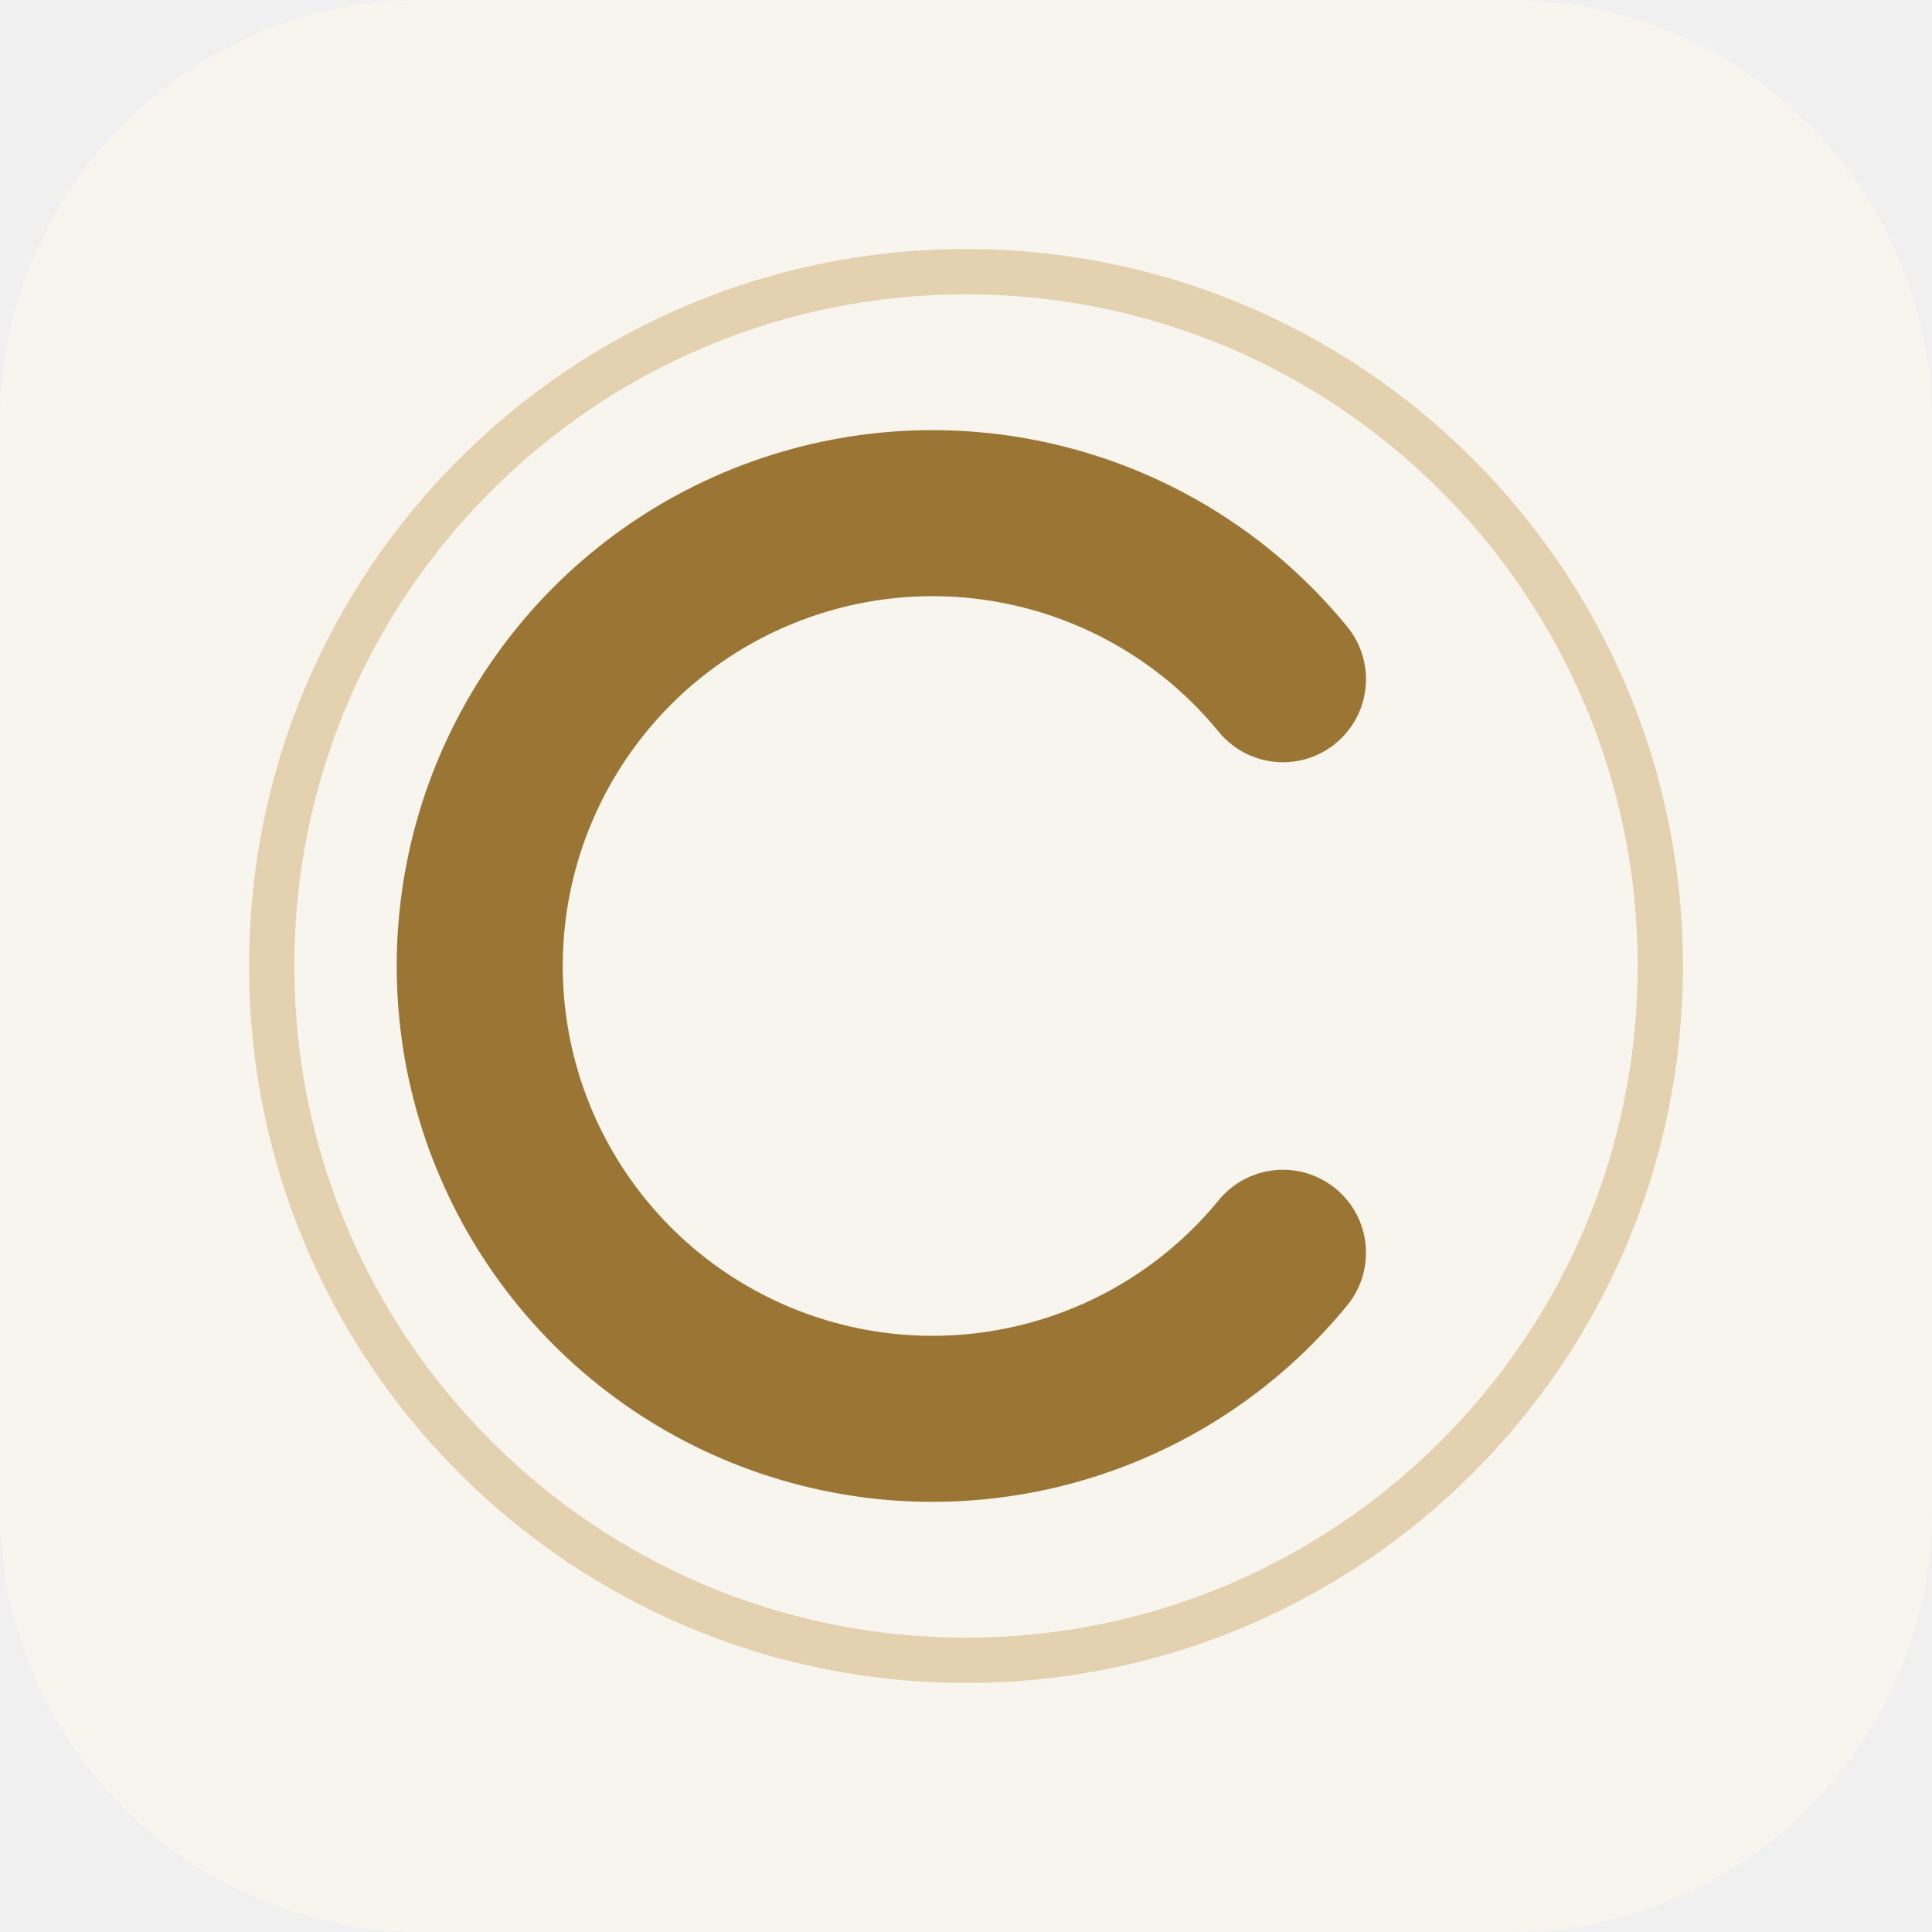
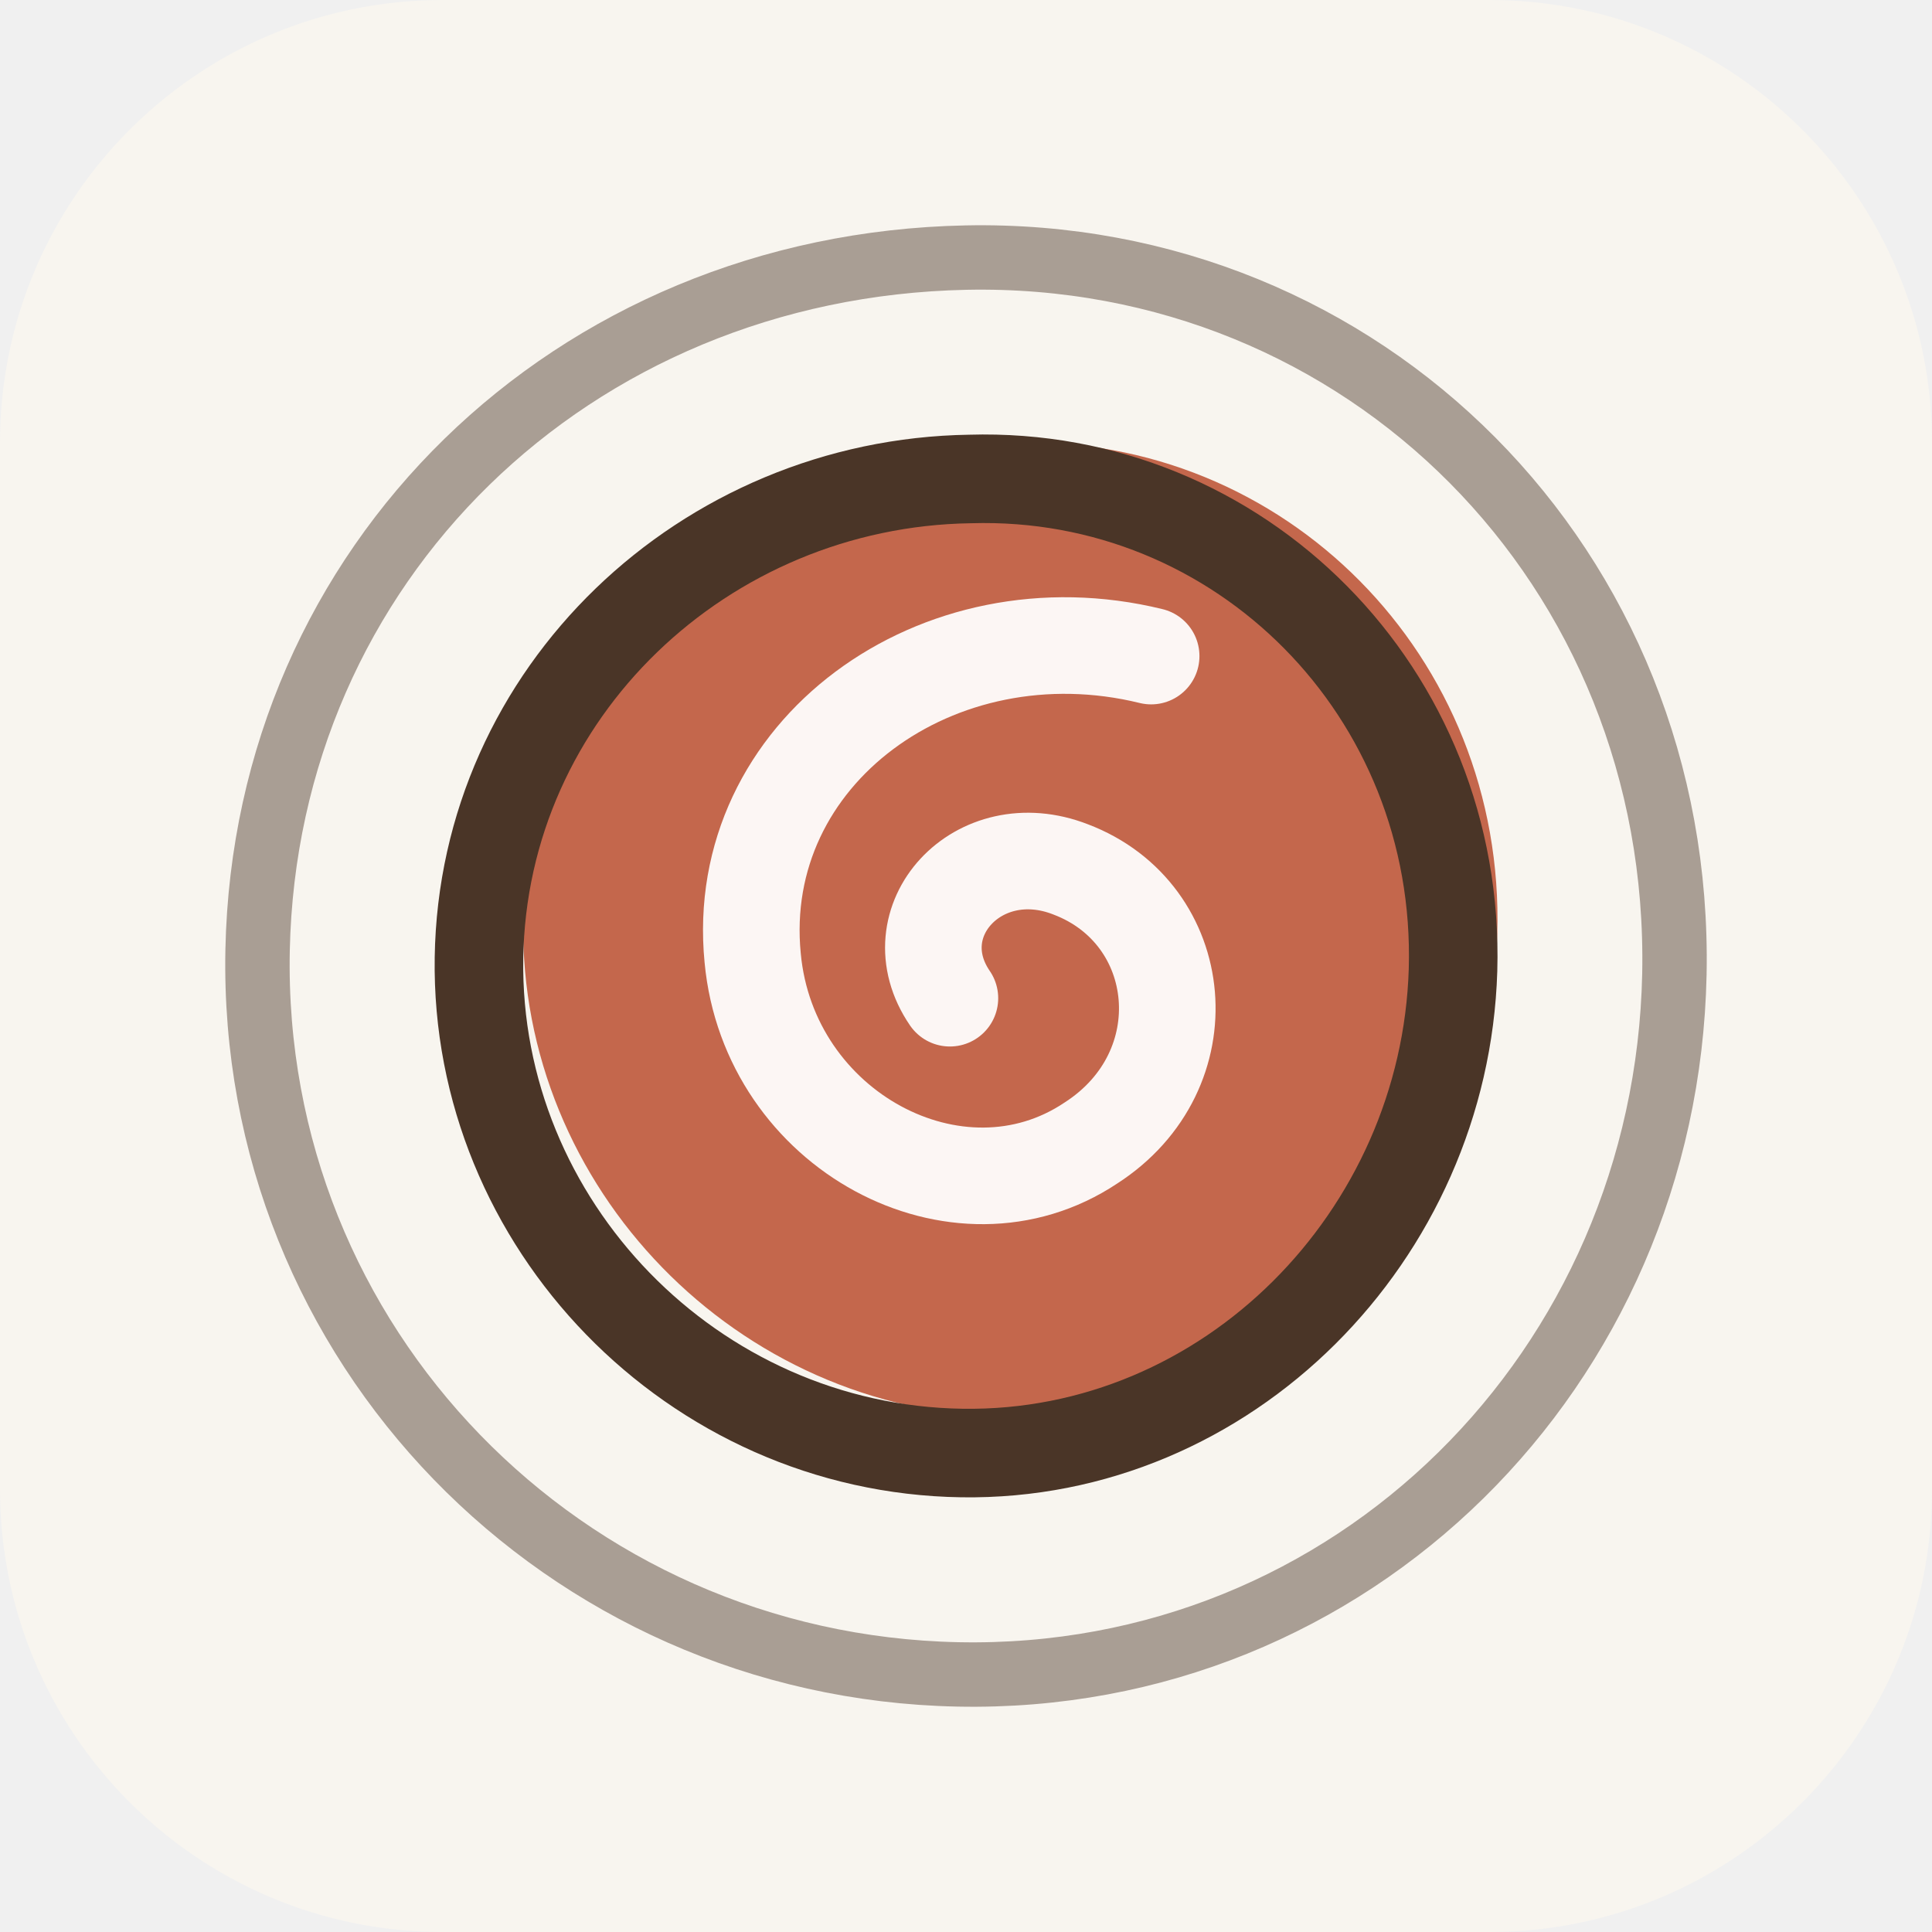
- <svg xmlns="http://www.w3.org/2000/svg" viewBox="0 0 64 64">
-   <rect width="64" height="64" rx="14" fill="#f8f5ef" />
-   <circle cx="32" cy="32" r="23" fill="none" stroke="#c49a52" stroke-width="1.5" opacity="0.4" />
-   <path d="M42.5 22.5a15 15 0 1 0 0 19" fill="none" stroke="#9a7534" stroke-width="5.5" stroke-linecap="round" />
+ <svg xmlns="http://www.w3.org/2000/svg" viewBox="0 0 48 48">
+   <rect width="48" height="48" rx="11" fill="#f8f5ef" />
+   <g transform="translate(4 4)" fill="none" stroke-linecap="round" stroke-linejoin="round">
+     <path transform="translate(1.1 -0.9)" fill="#c4674c" stroke="none" d="M20.1 7.9 C26.8 7.7 32.3 13.2 32.1 20.1 C31.9 26.7 26.5 32.2 19.9 32.1 C13.2 32 7.8 26.4 7.9 19.8 C8 13.2 13.5 8 20.1 7.9 Z" />
+     <path stroke="#4a3527" stroke-opacity="0.45" stroke-width="1.6" d="M20 2.4 C29.9 2.2 37.8 10.1 37.6 20.2 C37.4 30 29.6 37.8 19.8 37.6 C10 37.4 2.2 29.4 2.4 19.6 C2.6 10 10.2 2.6 20 2.4 Z" />
+     <path stroke="#4a3527" stroke-width="2.2" d="M20.1 7.9 C26.8 7.7 32.3 13.2 32.1 20.1 C31.9 26.7 26.5 32.2 19.9 32.1 C13.2 32 7.8 26.4 7.9 19.8 C8 13.2 13.5 8 20.1 7.9 Z" />
+     <path stroke="#ffffff" stroke-width="2.4" stroke-opacity="0.94" d="M19.6 20.8 C18.3 18.9 20.3 16.7 22.6 17.6 C25.5 18.7 25.9 22.6 23.1 24.4 C19.8 26.6 15.1 24.1 14.7 19.8 C14.2 14.7 19.3 11 24.6 12.3" />
+   </g>
</svg>
